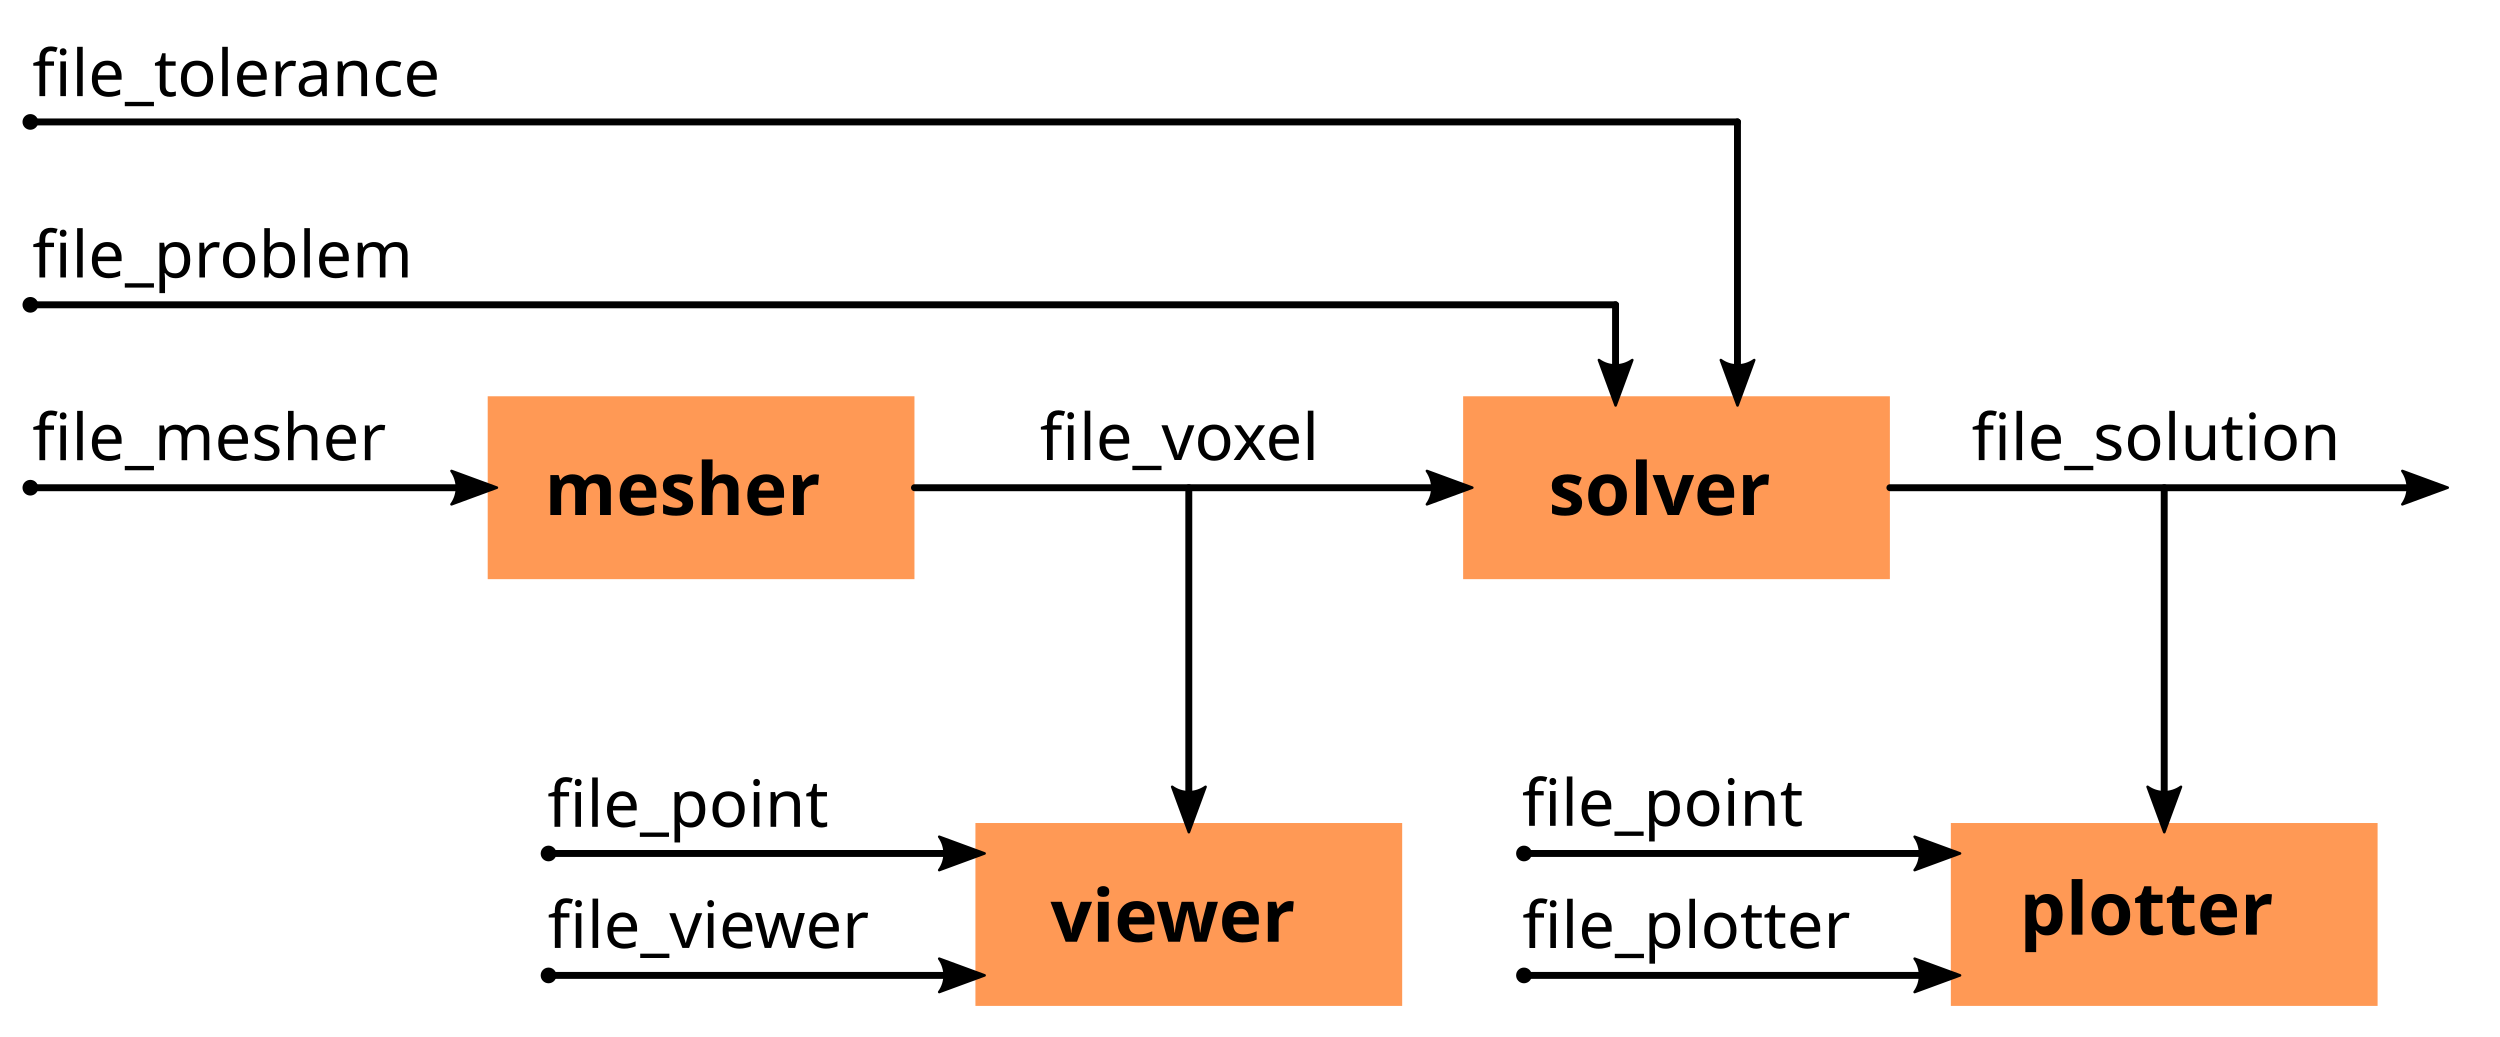
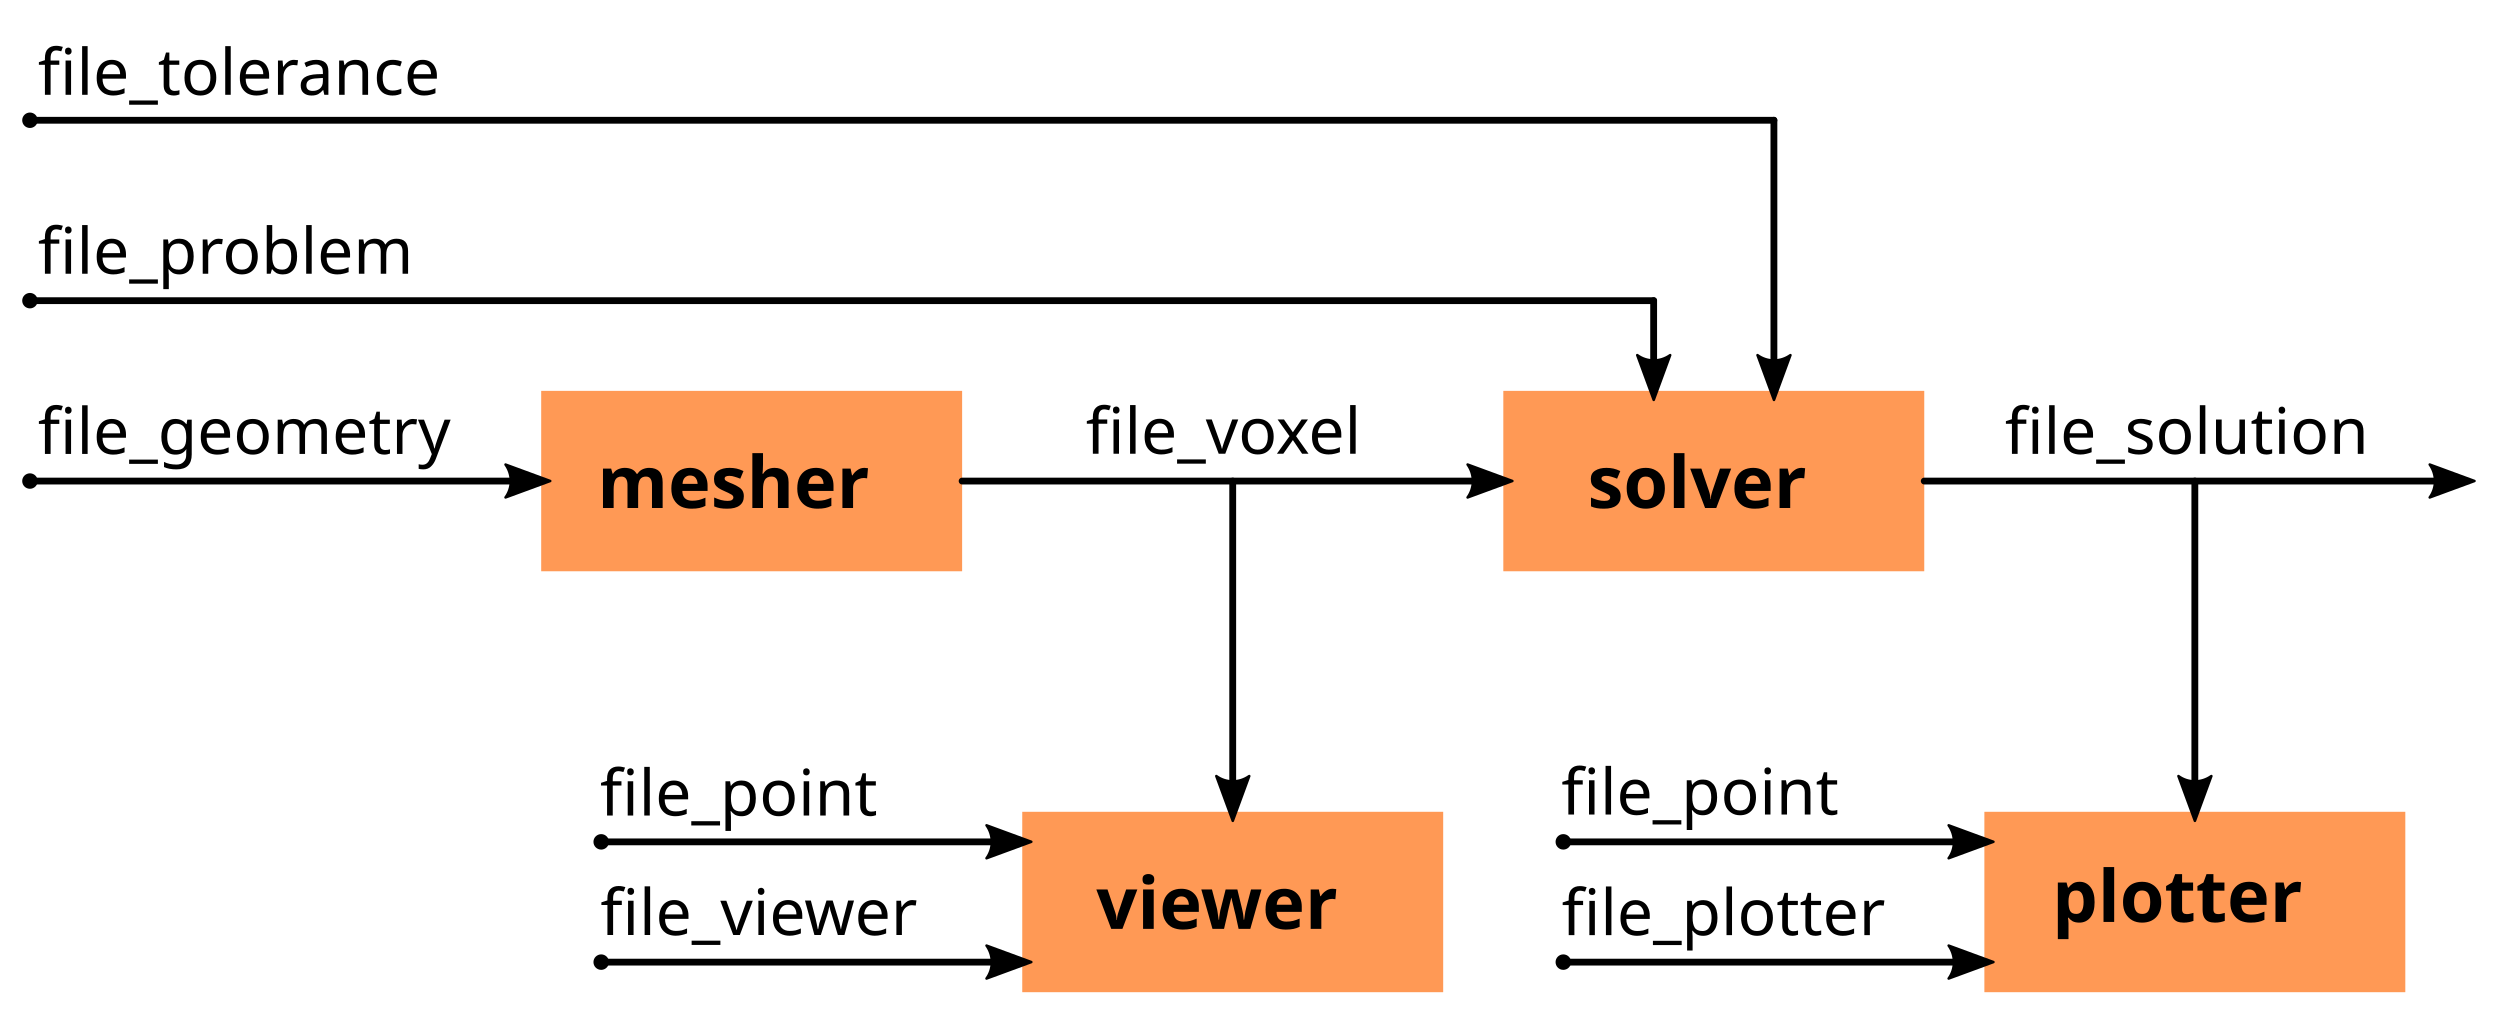
- <svg xmlns="http://www.w3.org/2000/svg" width="217mm" height="90mm" viewBox="0 0 217 90" version="1.1" id="svg5">
+ <svg xmlns="http://www.w3.org/2000/svg" width="220mm" height="90mm" viewBox="0 0 220 90" version="1.1" id="svg5">
  <defs id="defs2">
    <marker style="overflow:visible" id="DotS" refX="0" refY="0" orient="auto">
      <path transform="matrix(0.2,0,0,0.2,1.48,0.2)" style="fill:context-stroke;fill-rule:evenodd;stroke:context-stroke;stroke-width:1pt" d="m -2.5,-1 c 0,2.76 -2.24,5 -5,5 -2.76,0 -5,-2.24 -5,-5 0,-2.76 2.24,-5 5,-5 2.76,0 5,2.24 5,5 z" id="path8240" />
    </marker>
    <marker style="overflow:visible" id="DotM" refX="0" refY="0" orient="auto">
      <path transform="matrix(0.4,0,0,0.4,2.96,0.4)" style="fill:context-stroke;fill-rule:evenodd;stroke:context-stroke;stroke-width:1pt" d="m -2.5,-1 c 0,2.76 -2.24,5 -5,5 -2.76,0 -5,-2.24 -5,-5 0,-2.76 2.24,-5 5,-5 2.76,0 5,2.24 5,5 z" id="path8237" />
    </marker>
    <marker style="overflow:visible" id="Arrow2Mend" refX="0" refY="0" orient="auto">
      <path transform="scale(-0.6)" d="M 8.719,4.034 -2.207,0.016 8.719,-4.002 c -1.745,2.372 -1.735,5.617 -6e-7,8.035 z" style="fill:context-stroke;fill-rule:evenodd;stroke:context-stroke;stroke-width:0.625;stroke-linejoin:round" id="path8200" />
    </marker>
    <marker style="overflow:visible" id="Arrow1Lend" refX="0" refY="0" orient="auto">
      <path transform="matrix(-0.8,0,0,-0.8,-10,0)" style="fill:context-stroke;fill-rule:evenodd;stroke:context-stroke;stroke-width:1pt" d="M 0,0 5,-5 -12.5,0 5,5 Z" id="path8176" />
    </marker>
    <marker style="overflow:visible" id="Arrow2Lstart" refX="0" refY="0" orient="auto">
      <path transform="matrix(1.1,0,0,1.1,1.1,0)" d="M 8.719,4.034 -2.207,0.016 8.719,-4.002 c -1.745,2.372 -1.735,5.617 -6e-7,8.035 z" style="fill:context-stroke;fill-rule:evenodd;stroke:context-stroke;stroke-width:0.625;stroke-linejoin:round" id="path8191" />
    </marker>
    <marker style="overflow:visible" id="TriangleOutM" refX="0" refY="0" orient="auto">
      <path transform="scale(0.4)" style="fill:context-stroke;fill-rule:evenodd;stroke:context-stroke;stroke-width:1pt" d="M 5.77,0 -2.88,5 V -5 Z" id="path8318" />
    </marker>
    <marker style="overflow:visible" id="TriangleOutL" refX="0" refY="0" orient="auto">
      <path transform="scale(0.8)" style="fill:context-stroke;fill-rule:evenodd;stroke:context-stroke;stroke-width:1pt" d="M 5.77,0 -2.88,5 V -5 Z" id="path8315" />
    </marker>
    <marker style="overflow:visible" id="Arrow2Lend" refX="0" refY="0" orient="auto">
      <path transform="matrix(-1.1,0,0,-1.1,-1.1,0)" d="M 8.719,4.034 -2.207,0.016 8.719,-4.002 c -1.745,2.372 -1.735,5.617 -6e-7,8.035 z" style="fill:context-stroke;fill-rule:evenodd;stroke:context-stroke;stroke-width:0.625;stroke-linejoin:round" id="path8194" />
    </marker>
    <marker style="overflow:visible" id="TriangleOutM-8" refX="0" refY="0" orient="auto">
      <path transform="scale(0.4)" style="fill:context-stroke;fill-rule:evenodd;stroke:context-stroke;stroke-width:1pt" d="M 5.77,0 -2.88,5 V -5 Z" id="path8318-7" />
    </marker>
    <marker style="overflow:visible" id="TriangleOutM-8-2" refX="0" refY="0" orient="auto">
      <path transform="scale(0.4)" style="fill:context-stroke;fill-rule:evenodd;stroke:context-stroke;stroke-width:1pt" d="M 5.77,0 -2.88,5 V -5 Z" id="path8318-7-0" />
    </marker>
    <marker style="overflow:visible" id="Arrow2Mend-3" refX="0" refY="0" orient="auto">
      <path transform="scale(-0.6)" d="M 8.719,4.034 -2.207,0.016 8.719,-4.002 c -1.745,2.372 -1.735,5.617 -6e-7,8.035 z" style="fill:context-stroke;fill-rule:evenodd;stroke:context-stroke;stroke-width:0.625;stroke-linejoin:round" id="path8200-6" />
    </marker>
    <marker style="overflow:visible" id="DotS-5" refX="0" refY="0" orient="auto">
      <path transform="matrix(0.2,0,0,0.2,1.48,0.2)" style="fill:context-stroke;fill-rule:evenodd;stroke:context-stroke;stroke-width:1pt" d="m -2.5,-1 c 0,2.76 -2.24,5 -5,5 -2.76,0 -5,-2.24 -5,-5 0,-2.76 2.24,-5 5,-5 2.76,0 5,2.24 5,5 z" id="path8240-3" />
    </marker>
  </defs>
  <g id="layer1" style="display:inline">
-     <rect style="fill:#ff9955;stroke-width:0.529" id="rect33" width="37.042" height="15.875" x="42.333" y="34.396" />
-     <rect style="fill:#ff9955;stroke-width:0.529" id="rect33-7" width="37.042" height="15.875" x="84.667" y="71.438" />
-     <rect style="fill:#ff9955;stroke-width:0.529" id="rect33-7-5" width="37.042" height="15.875" x="127" y="34.396" />
-     <rect style="fill:#ff9955;stroke-width:0.529" id="rect33-7-5-9" width="37.042" height="15.875" x="169.333" y="71.438" />
-     <path style="fill:none;fill-rule:evenodd;stroke:#000000;stroke-width:0.265px;stroke-linecap:butt;stroke-linejoin:miter;stroke-opacity:1" d="m 116.417,37.042 v 0" id="path6864" />
-     <path style="fill:none;stroke:#000000;stroke-width:0.601;stroke-linecap:round;stroke-linejoin:round;stroke-miterlimit:4;stroke-dasharray:none;stroke-opacity:1;marker-start:url(#DotS);marker-end:url(#Arrow2Mend)" d="M 2.646,42.333 H 42.333" id="path22501" />
-     <path style="fill:none;stroke:#000000;stroke-width:0.601;stroke-linecap:round;stroke-linejoin:round;stroke-miterlimit:4;stroke-dasharray:none;stroke-opacity:1;marker-end:url(#Arrow2Mend)" d="M 79.375,42.333 H 127" id="path22503" />
-     <path style="fill:none;stroke:#000000;stroke-width:0.601;stroke-linecap:round;stroke-linejoin:round;stroke-miterlimit:4;stroke-dasharray:none;stroke-opacity:1;marker-end:url(#Arrow2Mend)" d="M 103.188,42.333 V 71.438" id="path22505" />
-     <path style="fill:none;stroke:#000000;stroke-width:0.601;stroke-linecap:round;stroke-linejoin:round;stroke-miterlimit:4;stroke-dasharray:none;stroke-opacity:1;marker-start:url(#DotS);marker-end:url(#Arrow2Mend)" d="M 47.625,74.083 H 84.667" id="path22507" />
-     <path style="fill:none;stroke:#000000;stroke-width:0.601;stroke-linecap:round;stroke-linejoin:round;stroke-miterlimit:4;stroke-dasharray:none;stroke-opacity:1;marker-start:url(#DotS);marker-end:url(#Arrow2Mend)" d="M 47.625,84.667 H 84.667" id="path22509" />
-     <path style="fill:none;stroke:#000000;stroke-width:0.601;stroke-linecap:round;stroke-linejoin:round;stroke-miterlimit:4;stroke-dasharray:none;stroke-opacity:1;marker-end:url(#Arrow2Mend)" d="m 164.042,42.333 h 47.625" id="path22511" />
-     <path style="fill:none;stroke:#000000;stroke-width:0.601;stroke-linecap:round;stroke-linejoin:round;stroke-miterlimit:4;stroke-dasharray:none;stroke-opacity:1;marker-start:url(#DotS);marker-end:url(#Arrow2Mend)" d="m 132.292,74.083 h 37.042" id="path22626" />
-     <path style="fill:none;stroke:#000000;stroke-width:0.601;stroke-linecap:round;stroke-linejoin:round;stroke-miterlimit:4;stroke-dasharray:none;stroke-opacity:1;marker-start:url(#DotS);marker-end:url(#Arrow2Mend)" d="m 132.292,84.667 h 37.042" id="path22628" />
-     <path style="fill:none;stroke:#000000;stroke-width:0.601;stroke-linecap:round;stroke-linejoin:round;stroke-miterlimit:4.1;stroke-dasharray:none;stroke-opacity:1;marker-end:url(#Arrow2Mend)" d="M 187.854,42.333 V 71.438" id="path22743" />
-     <path style="fill:none;stroke:#000000;stroke-width:0.601;stroke-linecap:round;stroke-linejoin:round;stroke-miterlimit:4;stroke-dasharray:none;stroke-opacity:1;marker-end:url(#Arrow2Mend)" d="m 140.229,26.458 v 7.937" id="path22877" />
-     <path style="display:inline;fill:none;stroke:#000000;stroke-width:0.601;stroke-linecap:round;stroke-linejoin:round;stroke-miterlimit:4;stroke-dasharray:none;stroke-opacity:1;marker-end:url(#Arrow2Mend-3)" d="M 150.812,10.583 V 34.396" id="path22877-7" />
-     <path style="fill:none;stroke:#000000;stroke-width:0.601;stroke-linecap:round;stroke-linejoin:round;stroke-miterlimit:4;stroke-dasharray:none;stroke-opacity:1;marker-start:url(#DotS)" d="M 2.646,26.458 H 140.229" id="path22879" />
-     <path style="display:inline;fill:none;stroke:#000000;stroke-width:0.601;stroke-linecap:round;stroke-linejoin:round;stroke-miterlimit:4;stroke-dasharray:none;stroke-opacity:1;marker-start:url(#DotS-5)" d="M 2.646,10.583 H 150.812" id="path22879-5" />
+     <rect style="fill:#ff9955;stroke-width:0.529" id="rect33" width="37.042" height="15.875" x="47.625" y="34.396" />
+     <rect style="fill:#ff9955;stroke-width:0.529" id="rect33-7" width="37.042" height="15.875" x="89.958" y="71.438" />
+     <rect style="fill:#ff9955;stroke-width:0.529" id="rect33-7-5" width="37.042" height="15.875" x="132.292" y="34.396" />
+     <rect style="fill:#ff9955;stroke-width:0.529" id="rect33-7-5-9" width="37.042" height="15.875" x="174.625" y="71.438" />
+     <path style="fill:none;fill-rule:evenodd;stroke:#000000;stroke-width:0.265px;stroke-linecap:butt;stroke-linejoin:miter;stroke-opacity:1" d="m 121.708,37.042 v 0" id="path6864" />
+     <path style="fill:none;stroke:#000000;stroke-width:0.6;stroke-linecap:round;stroke-linejoin:round;stroke-miterlimit:4;stroke-dasharray:none;stroke-opacity:1;marker-start:url(#DotS);marker-end:url(#Arrow2Mend)" d="M 2.646,42.333 H 47.625" id="path22501" />
+     <path style="fill:none;stroke:#000000;stroke-width:0.601;stroke-linecap:round;stroke-linejoin:round;stroke-miterlimit:4;stroke-dasharray:none;stroke-opacity:1;marker-end:url(#Arrow2Mend)" d="M 84.667,42.333 H 132.292" id="path22503" />
+     <path style="fill:none;stroke:#000000;stroke-width:0.601;stroke-linecap:round;stroke-linejoin:round;stroke-miterlimit:4;stroke-dasharray:none;stroke-opacity:1;marker-end:url(#Arrow2Mend)" d="M 108.479,42.333 V 71.438" id="path22505" />
+     <path style="fill:none;stroke:#000000;stroke-width:0.601;stroke-linecap:round;stroke-linejoin:round;stroke-miterlimit:4;stroke-dasharray:none;stroke-opacity:1;marker-start:url(#DotS);marker-end:url(#Arrow2Mend)" d="M 52.917,74.083 H 89.958" id="path22507" />
+     <path style="fill:none;stroke:#000000;stroke-width:0.601;stroke-linecap:round;stroke-linejoin:round;stroke-miterlimit:4;stroke-dasharray:none;stroke-opacity:1;marker-start:url(#DotS);marker-end:url(#Arrow2Mend)" d="M 52.917,84.667 H 89.958" id="path22509" />
+     <path style="fill:none;stroke:#000000;stroke-width:0.601;stroke-linecap:round;stroke-linejoin:round;stroke-miterlimit:4;stroke-dasharray:none;stroke-opacity:1;marker-end:url(#Arrow2Mend)" d="m 169.333,42.333 h 47.625" id="path22511" />
+     <path style="fill:none;stroke:#000000;stroke-width:0.601;stroke-linecap:round;stroke-linejoin:round;stroke-miterlimit:4;stroke-dasharray:none;stroke-opacity:1;marker-start:url(#DotS);marker-end:url(#Arrow2Mend)" d="m 137.583,74.083 h 37.042" id="path22626" />
+     <path style="fill:none;stroke:#000000;stroke-width:0.601;stroke-linecap:round;stroke-linejoin:round;stroke-miterlimit:4;stroke-dasharray:none;stroke-opacity:1;marker-start:url(#DotS);marker-end:url(#Arrow2Mend)" d="m 137.583,84.667 h 37.042" id="path22628" />
+     <path style="fill:none;stroke:#000000;stroke-width:0.601;stroke-linecap:round;stroke-linejoin:round;stroke-miterlimit:4.1;stroke-dasharray:none;stroke-opacity:1;marker-end:url(#Arrow2Mend)" d="M 193.146,42.333 V 71.438" id="path22743" />
+     <path style="fill:none;stroke:#000000;stroke-width:0.601;stroke-linecap:round;stroke-linejoin:round;stroke-miterlimit:4;stroke-dasharray:none;stroke-opacity:1;marker-end:url(#Arrow2Mend)" d="m 145.521,26.458 v 7.937" id="path22877" />
+     <path style="display:inline;fill:none;stroke:#000000;stroke-width:0.601;stroke-linecap:round;stroke-linejoin:round;stroke-miterlimit:4;stroke-dasharray:none;stroke-opacity:1;marker-end:url(#Arrow2Mend-3)" d="M 156.104,10.583 V 34.396" id="path22877-7" />
+     <path style="fill:none;stroke:#000000;stroke-width:0.6;stroke-linecap:round;stroke-linejoin:round;stroke-miterlimit:4;stroke-dasharray:none;stroke-opacity:1;marker-start:url(#DotS)" d="M 2.646,26.458 H 145.521" id="path22879" />
+     <path style="display:inline;fill:none;stroke:#000000;stroke-width:0.6;stroke-linecap:round;stroke-linejoin:round;stroke-miterlimit:4;stroke-dasharray:none;stroke-opacity:1;marker-start:url(#DotS-5)" d="M 2.646,10.583 H 156.104" id="path22879-5" />
  </g>
  <g id="g24116" style="display:inline">
-     <text xml:space="preserve" style="font-style:normal;font-weight:normal;font-size:6.35px;line-height:1.25;font-family:sans-serif;fill:#000000;fill-opacity:1;stroke:none;stroke-width:0.265" x="47.269" y="44.701" id="text24062">
-       <tspan id="tspan24060" style="font-style:normal;font-variant:normal;font-weight:bold;font-stretch:normal;font-size:6.35px;font-family:sans-serif;-inkscape-font-specification:'sans-serif Bold';stroke-width:0.265" x="47.269" y="44.701">mesher</tspan>
+     <text xml:space="preserve" style="font-style:normal;font-weight:normal;font-size:6.35px;line-height:1.25;font-family:sans-serif;fill:#000000;fill-opacity:1;stroke:none;stroke-width:0.265" x="52.561" y="44.701" id="text24062">
+       <tspan id="tspan24060" style="font-style:normal;font-variant:normal;font-weight:bold;font-stretch:normal;font-size:6.35px;font-family:sans-serif;-inkscape-font-specification:'sans-serif Bold';stroke-width:0.265" x="52.561" y="44.701">mesher</tspan>
    </text>
-     <text xml:space="preserve" style="font-style:normal;font-weight:normal;font-size:6.35px;line-height:1.25;font-family:sans-serif;display:inline;fill:#000000;fill-opacity:1;stroke:none;stroke-width:0.265" x="134.418" y="44.701" id="text24062-2">
-       <tspan id="tspan24060-2" style="font-style:normal;font-variant:normal;font-weight:bold;font-stretch:normal;font-size:6.35px;font-family:sans-serif;-inkscape-font-specification:'sans-serif Bold';stroke-width:0.265" x="134.418" y="44.701">solver</tspan>
+     <text xml:space="preserve" style="font-style:normal;font-weight:normal;font-size:6.35px;line-height:1.25;font-family:sans-serif;display:inline;fill:#000000;fill-opacity:1;stroke:none;stroke-width:0.265" x="139.709" y="44.701" id="text24062-2">
+       <tspan id="tspan24060-2" style="font-style:normal;font-variant:normal;font-weight:bold;font-stretch:normal;font-size:6.35px;font-family:sans-serif;-inkscape-font-specification:'sans-serif Bold';stroke-width:0.265" x="139.709" y="44.701">solver</tspan>
    </text>
-     <text xml:space="preserve" style="font-style:normal;font-weight:normal;font-size:6.35px;line-height:1.25;font-family:sans-serif;display:inline;fill:#000000;fill-opacity:1;stroke:none;stroke-width:0.265" x="91.185" y="81.742" id="text24062-2-8">
-       <tspan id="tspan24060-2-9" style="font-style:normal;font-variant:normal;font-weight:bold;font-stretch:normal;font-size:6.35px;font-family:sans-serif;-inkscape-font-specification:'sans-serif Bold';stroke-width:0.265" x="91.185" y="81.742">viewer</tspan>
+     <text xml:space="preserve" style="font-style:normal;font-weight:normal;font-size:6.35px;line-height:1.25;font-family:sans-serif;display:inline;fill:#000000;fill-opacity:1;stroke:none;stroke-width:0.265" x="96.477" y="81.742" id="text24062-2-8">
+       <tspan id="tspan24060-2-9" style="font-style:normal;font-variant:normal;font-weight:bold;font-stretch:normal;font-size:6.35px;font-family:sans-serif;-inkscape-font-specification:'sans-serif Bold';stroke-width:0.265" x="96.477" y="81.742">viewer</tspan>
    </text>
-     <text xml:space="preserve" style="font-style:normal;font-weight:normal;font-size:6.35px;line-height:1.25;font-family:sans-serif;display:inline;fill:#000000;fill-opacity:1;stroke:none;stroke-width:0.265" x="175.3" y="81.127" id="text24062-2-7">
-       <tspan id="tspan24060-2-3" style="font-style:normal;font-variant:normal;font-weight:bold;font-stretch:normal;font-size:6.35px;font-family:sans-serif;-inkscape-font-specification:'sans-serif Bold';stroke-width:0.265" x="175.3" y="81.127">plotter</tspan>
+     <text xml:space="preserve" style="font-style:normal;font-weight:normal;font-size:6.35px;line-height:1.25;font-family:sans-serif;display:inline;fill:#000000;fill-opacity:1;stroke:none;stroke-width:0.265" x="180.591" y="81.127" id="text24062-2-7">
+       <tspan id="tspan24060-2-3" style="font-style:normal;font-variant:normal;font-weight:bold;font-stretch:normal;font-size:6.35px;font-family:sans-serif;-inkscape-font-specification:'sans-serif Bold';stroke-width:0.265" x="180.591" y="81.127">plotter</tspan>
    </text>
-     <text xml:space="preserve" style="font-style:normal;font-weight:normal;font-size:5.644px;line-height:1.25;font-family:sans-serif;fill:#000000;fill-opacity:1;stroke:none;stroke-width:0.265" x="90.27" y="39.929" id="text24066">
-       <tspan id="tspan24064" style="font-size:5.644px;stroke-width:0.265" x="90.27" y="39.929">file_voxel</tspan>
+     <text xml:space="preserve" style="font-style:normal;font-weight:normal;font-size:5.644px;line-height:1.25;font-family:sans-serif;fill:#000000;fill-opacity:1;stroke:none;stroke-width:0.265" x="95.562" y="39.929" id="text24066">
+       <tspan id="tspan24064" style="font-size:5.644px;stroke-width:0.265" x="95.562" y="39.929">file_voxel</tspan>
    </text>
-     <text xml:space="preserve" style="font-style:normal;font-weight:normal;font-size:5.644px;line-height:1.25;font-family:sans-serif;fill:#000000;fill-opacity:1;stroke:none;stroke-width:0.265" x="171.15" y="39.937" id="text24070">
-       <tspan id="tspan24068" style="font-size:5.644px;stroke-width:0.265" x="171.15" y="39.937">file_solution</tspan>
+     <text xml:space="preserve" style="font-style:normal;font-weight:normal;font-size:5.644px;line-height:1.25;font-family:sans-serif;fill:#000000;fill-opacity:1;stroke:none;stroke-width:0.265" x="176.441" y="39.937" id="text24070">
+       <tspan id="tspan24068" style="font-size:5.644px;stroke-width:0.265" x="176.441" y="39.937">file_solution</tspan>
    </text>
-     <text xml:space="preserve" style="font-style:normal;font-weight:normal;font-size:5.644px;line-height:1.25;font-family:sans-serif;fill:#000000;fill-opacity:1;stroke:none;stroke-width:0.265" x="2.814" y="39.948" id="text24074">
-       <tspan id="tspan24072" style="font-size:5.644px;stroke-width:0.265" x="2.814" y="39.948">file_mesher</tspan>
+     <text xml:space="preserve" style="font-style:normal;font-weight:normal;font-size:5.644px;line-height:1.25;font-family:sans-serif;fill:#000000;fill-opacity:1;stroke:none;stroke-width:0.265" x="3.343" y="39.948" id="text24074">
+       <tspan id="tspan24072" style="font-size:5.644px;stroke-width:0.265" x="3.343" y="39.948">file_geometry</tspan>
    </text>
-     <text xml:space="preserve" style="font-style:normal;font-weight:normal;font-size:5.644px;line-height:1.25;font-family:sans-serif;fill:#000000;fill-opacity:1;stroke:none;stroke-width:0.265" x="2.814" y="24.085" id="text24078">
-       <tspan id="tspan24076" style="font-size:5.644px;stroke-width:0.265" x="2.814" y="24.085">file_problem</tspan>
+     <text xml:space="preserve" style="font-style:normal;font-weight:normal;font-size:5.644px;line-height:1.25;font-family:sans-serif;fill:#000000;fill-opacity:1;stroke:none;stroke-width:0.265" x="3.343" y="24.085" id="text24078">
+       <tspan id="tspan24076" style="font-size:5.644px;stroke-width:0.265" x="3.343" y="24.085">file_problem</tspan>
    </text>
-     <text xml:space="preserve" style="font-style:normal;font-weight:normal;font-size:5.644px;line-height:1.25;font-family:sans-serif;display:inline;fill:#000000;fill-opacity:1;stroke:none;stroke-width:0.265" x="2.814" y="8.344" id="text24078-6">
-       <tspan id="tspan24076-2" style="font-size:5.644px;stroke-width:0.265" x="2.814" y="8.344">file_tolerance</tspan>
+     <text xml:space="preserve" style="font-style:normal;font-weight:normal;font-size:5.644px;line-height:1.25;font-family:sans-serif;display:inline;fill:#000000;fill-opacity:1;stroke:none;stroke-width:0.265" x="3.343" y="8.344" id="text24078-6">
+       <tspan id="tspan24076-2" style="font-size:5.644px;stroke-width:0.265" x="3.343" y="8.344">file_tolerance</tspan>
    </text>
-     <text xml:space="preserve" style="font-style:normal;font-weight:normal;font-size:5.644px;line-height:1.25;font-family:sans-serif;fill:#000000;fill-opacity:1;stroke:none;stroke-width:0.265" x="47.521" y="71.763" id="text24082">
-       <tspan id="tspan24080" style="font-size:5.644px;stroke-width:0.265" x="47.521" y="71.763">file_point</tspan>
+     <text xml:space="preserve" style="font-style:normal;font-weight:normal;font-size:5.644px;line-height:1.25;font-family:sans-serif;fill:#000000;fill-opacity:1;stroke:none;stroke-width:0.265" x="52.813" y="71.763" id="text24082">
+       <tspan id="tspan24080" style="font-size:5.644px;stroke-width:0.265" x="52.813" y="71.763">file_point</tspan>
    </text>
-     <text xml:space="preserve" style="font-style:normal;font-weight:normal;font-size:5.644px;line-height:1.25;font-family:sans-serif;display:inline;fill:#000000;fill-opacity:1;stroke:none;stroke-width:0.265" x="132.116" y="71.681" id="text24082-6">
-       <tspan id="tspan24080-1" style="font-size:5.644px;stroke-width:0.265" x="132.116" y="71.681">file_point</tspan>
+     <text xml:space="preserve" style="font-style:normal;font-weight:normal;font-size:5.644px;line-height:1.25;font-family:sans-serif;display:inline;fill:#000000;fill-opacity:1;stroke:none;stroke-width:0.265" x="137.407" y="71.681" id="text24082-6">
+       <tspan id="tspan24080-1" style="font-size:5.644px;stroke-width:0.265" x="137.407" y="71.681">file_point</tspan>
    </text>
-     <text xml:space="preserve" style="font-style:normal;font-weight:normal;font-size:5.644px;line-height:1.25;font-family:sans-serif;fill:#000000;fill-opacity:1;stroke:none;stroke-width:0.265" x="47.552" y="82.281" id="text24086">
-       <tspan id="tspan24084" style="font-size:5.644px;stroke-width:0.265" x="47.552" y="82.281">file_viewer</tspan>
+     <text xml:space="preserve" style="font-style:normal;font-weight:normal;font-size:5.644px;line-height:1.25;font-family:sans-serif;fill:#000000;fill-opacity:1;stroke:none;stroke-width:0.265" x="52.844" y="82.281" id="text24086">
+       <tspan id="tspan24084" style="font-size:5.644px;stroke-width:0.265" x="52.844" y="82.281">file_viewer</tspan>
    </text>
-     <text xml:space="preserve" style="font-style:normal;font-weight:normal;font-size:5.644px;line-height:1.25;font-family:sans-serif;fill:#000000;fill-opacity:1;stroke:none;stroke-width:0.265" x="132.145" y="82.291" id="text24090">
-       <tspan id="tspan24088" style="font-size:5.644px;stroke-width:0.265" x="132.145" y="82.291">file_plotter</tspan>
+     <text xml:space="preserve" style="font-style:normal;font-weight:normal;font-size:5.644px;line-height:1.25;font-family:sans-serif;fill:#000000;fill-opacity:1;stroke:none;stroke-width:0.265" x="137.437" y="82.291" id="text24090">
+       <tspan id="tspan24088" style="font-size:5.644px;stroke-width:0.265" x="137.437" y="82.291">file_plotter</tspan>
    </text>
-     <path style="fill:none;fill-rule:evenodd;stroke:#000000;stroke-width:0.265px;stroke-linecap:butt;stroke-linejoin:miter;stroke-opacity:1" d="m 116.417,37.042 v 0" id="path24092" />
+     <path style="fill:none;fill-rule:evenodd;stroke:#000000;stroke-width:0.265px;stroke-linecap:butt;stroke-linejoin:miter;stroke-opacity:1" d="m 121.708,37.042 v 0" id="path24092" />
  </g>
</svg>
